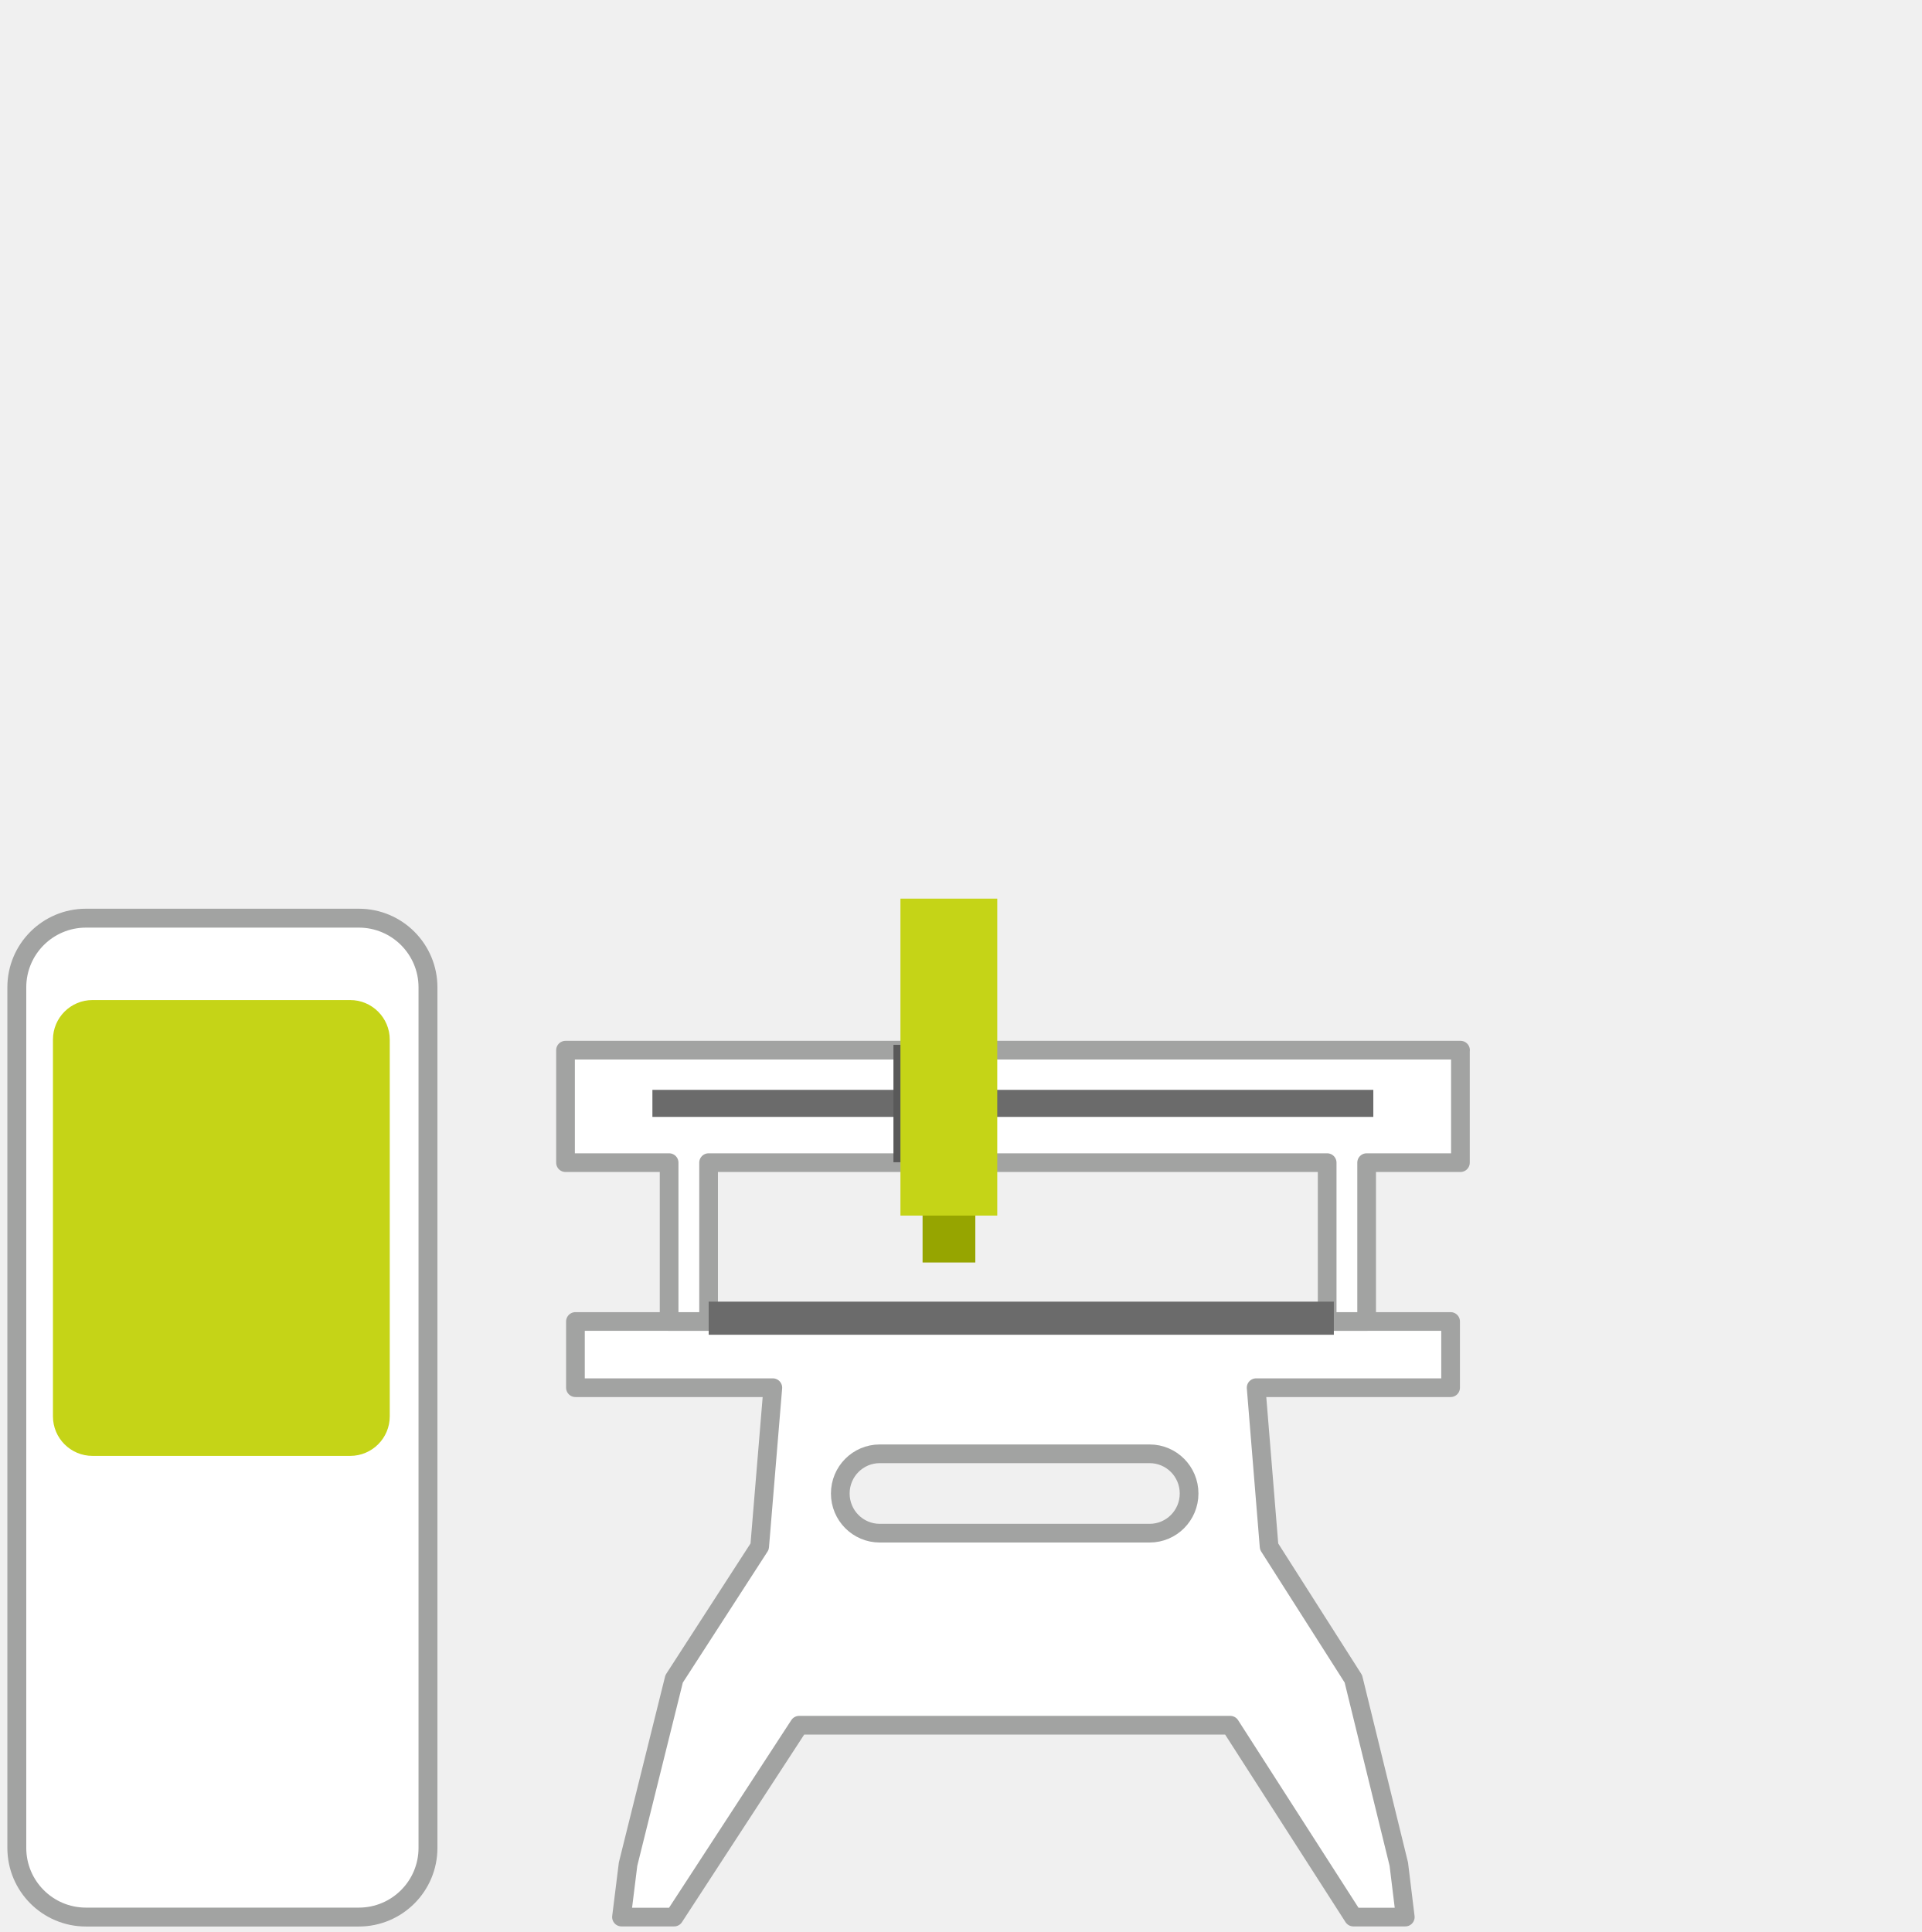
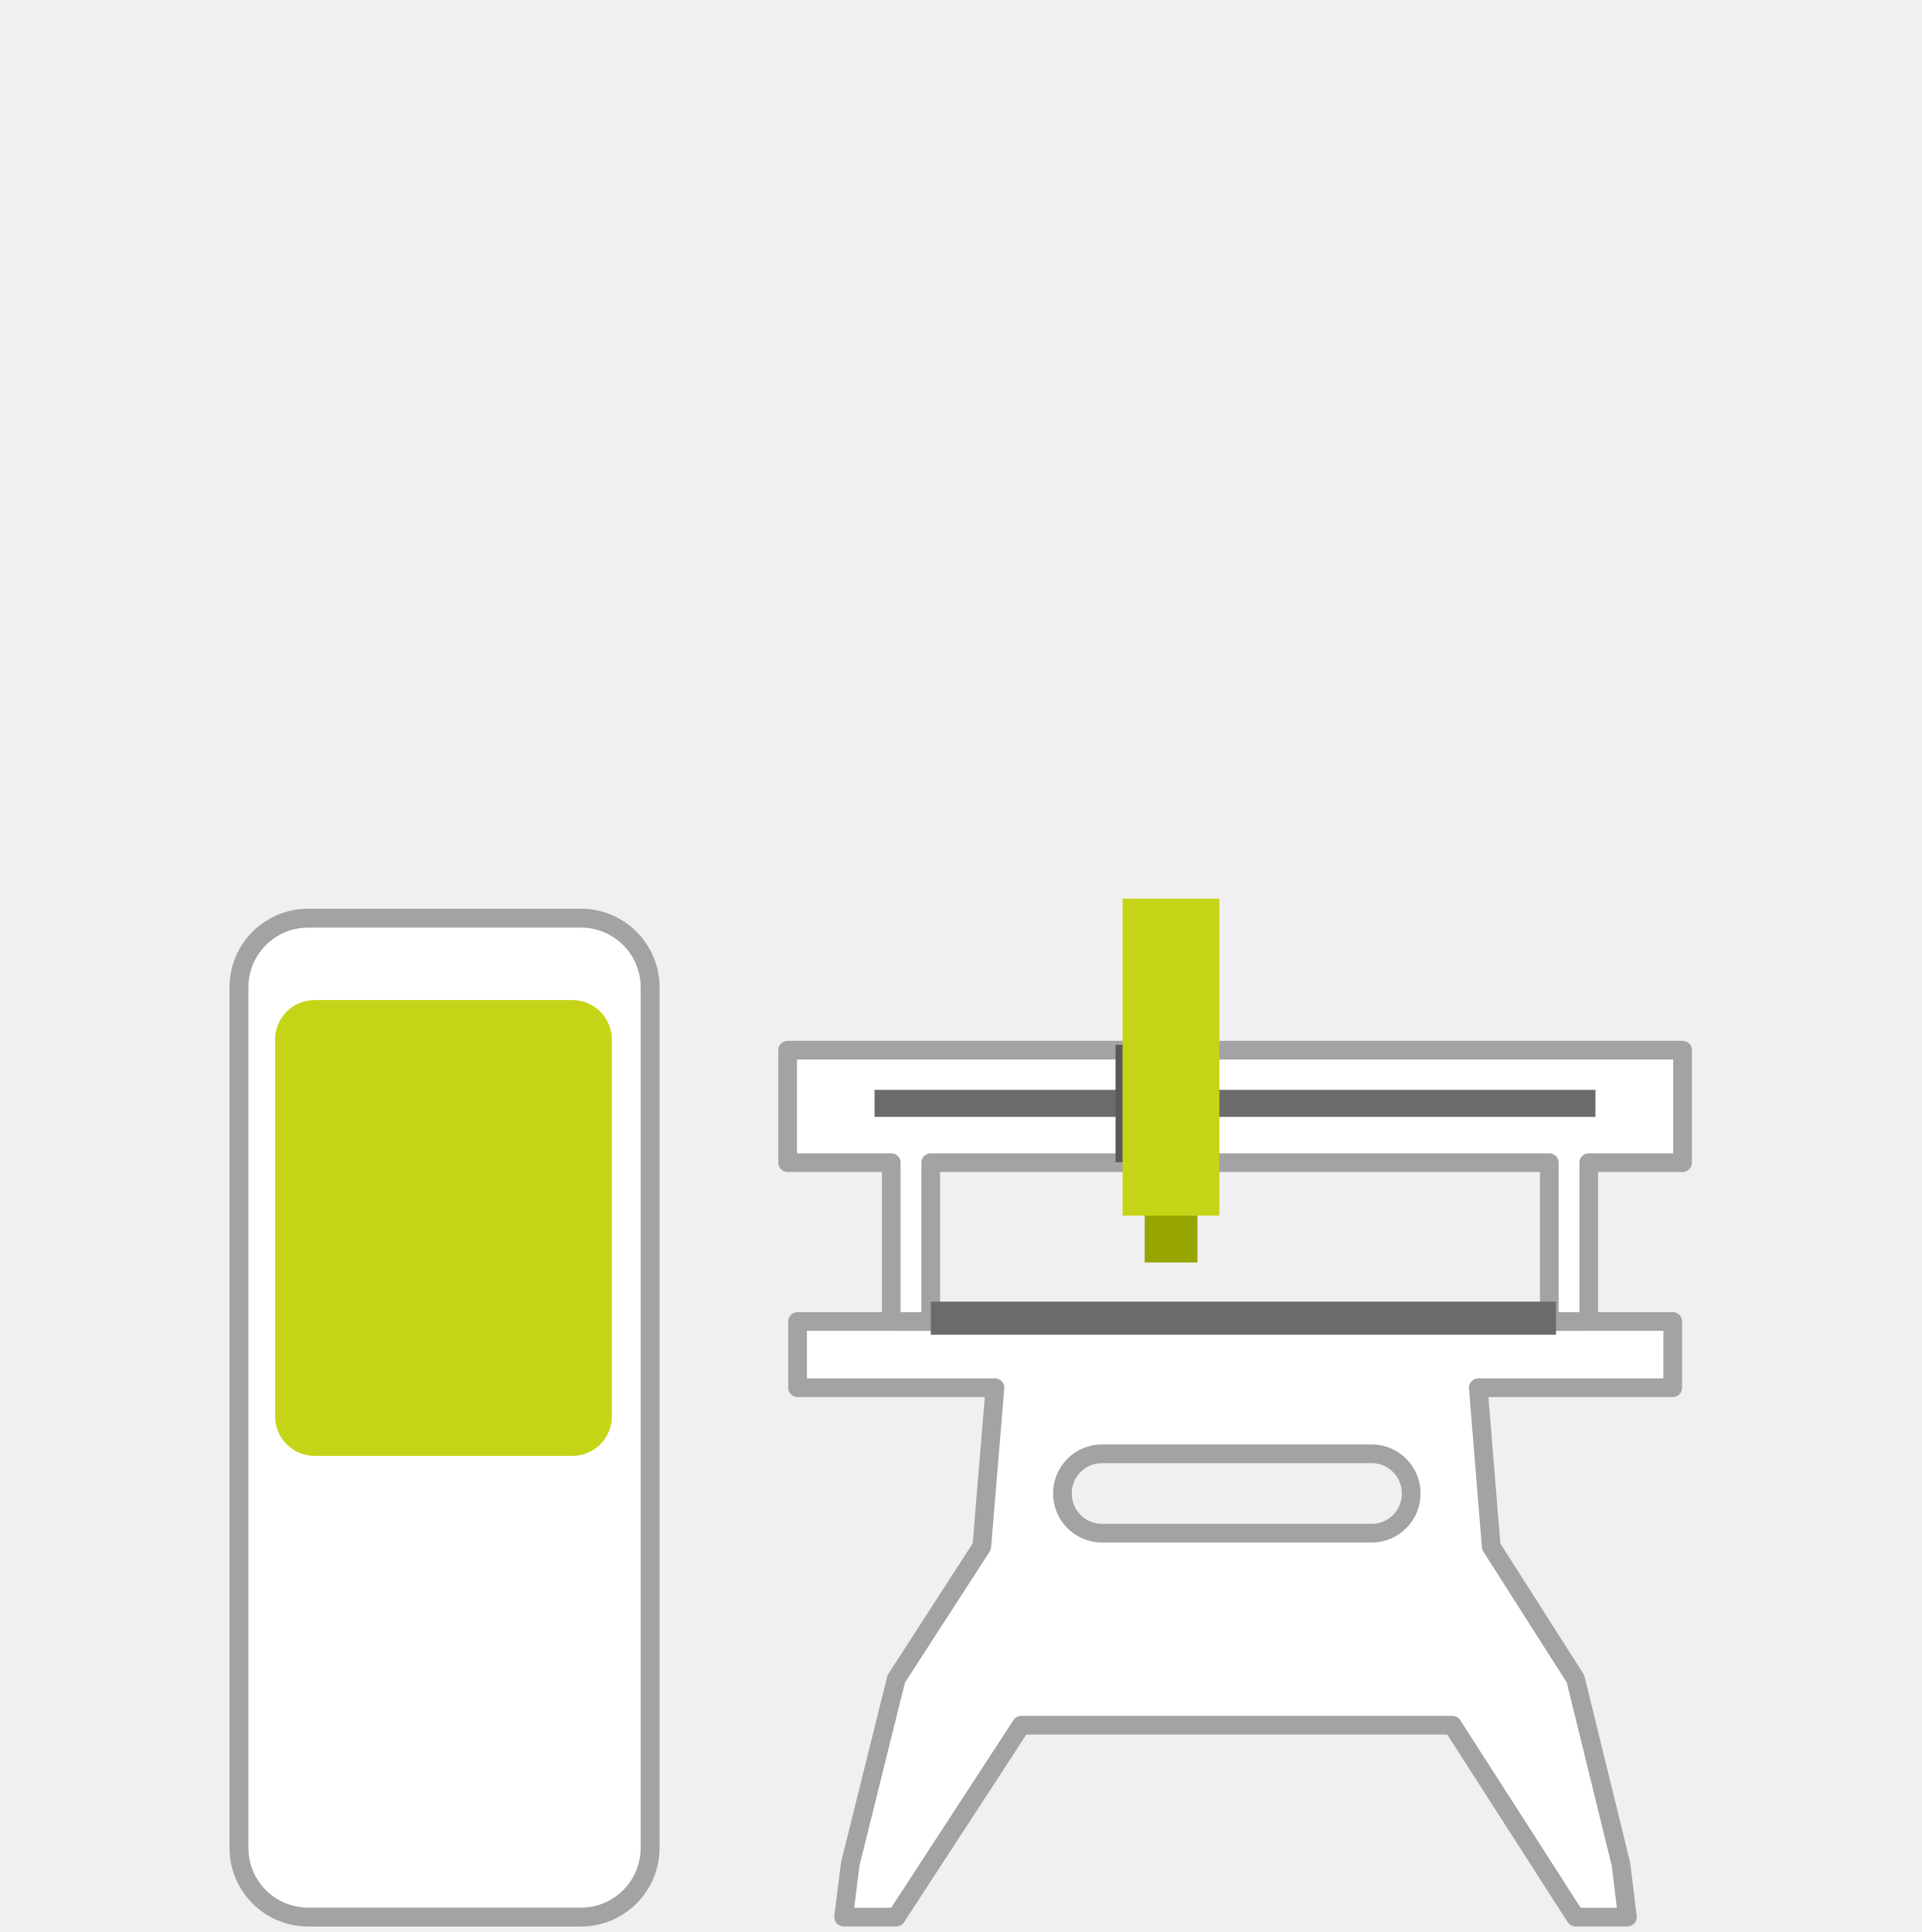
<svg xmlns="http://www.w3.org/2000/svg" id="Layer_1" version="1.1" viewBox="0 0 184 185">
  <defs>
    <style>
      .st0 {
        fill: #96a500;
      }

      .st1 {
        fill: #595959;
      }

      .st2 {
        stroke-linecap: round;
        stroke-linejoin: round;
        stroke-width: 1.79px;
      }

      .st2, .st3 {
        fill: #fff;
        stroke: #a2a3a2;
      }

      .st4 {
        fill: #c5d417;
      }

      .st5 {
        fill: #6b6b6b;
      }

      .st3 {
        stroke-miterlimit: 10;
        stroke-width: 1.81px;
      }
    </style>
  </defs>
-   <path class="st2" d="M138.9,126.54H55.1v6.34h18.9l-1.26,15.21-8.19,12.67-4.41,17.74-.63,5.07h5.04l11.97-18.37h41.28l11.79,18.37h4.97l-.62-5.07-4.35-17.74-8.07-12.67-1.24-15.21h18.62s0-6.34,0-6.34ZM110.08,146.81h-25.84c-2.09,0-3.78-1.7-3.78-3.8s1.69-3.8,3.78-3.8h25.84c2.09,0,3.78,1.7,3.78,3.8s-1.69,3.8-3.78,3.8Z" />
-   <path class="st0" d="M88.34,104.36v16.53h5.05v-16.53h-5.05Z" />
-   <path class="st2" d="M139.85,100.56H54.15v10.77h9.92v15.21h3.78v-15.21h59.23v15.21h3.78v-15.21h8.98v-10.77h.01Z" />
-   <path class="st5" d="M127.72,124.64h-59.86v3.17h59.86v-3.17Z" />
-   <path class="st5" d="M131.5,104.36H62.47v2.59h69.03v-2.59Z" />
-   <path class="st1" d="M86.48,100.05h-.93v11.24h.93v-11.24Z" />
-   <path class="st4" d="M86.22,86.05v30.35h9.27v-30.35h-9.27Z" />
-   <path id="Vector_5" class="st3" d="M34.36,87.92H8.23c-3.65,0-6.62,2.96-6.62,6.62v82.41c0,3.65,2.96,6.62,6.62,6.62h26.13c3.65,0,6.62-2.96,6.62-6.62v-82.41c0-3.65-2.96-6.62-6.62-6.62Z" />
-   <path id="Vector_11" class="st4" d="M5.07,135.62v-36.07c0-2.1,1.7-3.79,3.79-3.79h24.67c2.09,0,3.79,1.7,3.79,3.79v36.07c0,2.1-1.7,3.79-3.79,3.79H8.86c-2.1,0-3.79-1.7-3.79-3.79Z" />
+   <path class="st2" d="M160.17,126.54h-83.8v6.34h18.9l-1.26,15.21-8.19,12.67-4.41,17.74-.63,5.07h5.04l11.97-18.37h41.28l11.79,18.37h4.97l-.62-5.07-4.35-17.74-8.07-12.67-1.24-15.21h18.62v-6.34ZM131.35,146.81h-25.84c-2.09,0-3.78-1.7-3.78-3.8s1.69-3.8,3.78-3.8h25.84c2.09,0,3.78,1.7,3.78,3.8s-1.69,3.8-3.78,3.8Z" />
+   <path class="st0" d="M109.61,104.36v16.53h5.05v-16.53h-5.05Z" />
+   <path class="st2" d="M161.12,100.56h-85.7v10.77h9.92v15.21h3.78v-15.21h59.23v15.21h3.78v-15.21h8.98v-10.77h.01Z" />
+   <path class="st5" d="M148.99,124.64h-59.86v3.17h59.86v-3.17Z" />
+   <path class="st5" d="M152.77,104.36h-69.03v2.59h69.03v-2.59Z" />
+   <path class="st1" d="M107.75,100.05h-.93v11.24h.93v-11.24Z" />
+   <path class="st4" d="M107.49,86.05v30.35h9.27v-30.35h-9.27Z" />
+   <path id="Vector_5" class="st3" d="M55.63,87.92h-26.13c-3.65,0-6.62,2.96-6.62,6.62v82.41c0,3.65,2.96,6.62,6.62,6.62h26.13c3.65,0,6.62-2.96,6.62-6.62v-82.41c0-3.65-2.96-6.62-6.62-6.62Z" />
+   <path id="Vector_11" class="st4" d="M26.34,135.62v-36.07c0-2.1,1.7-3.79,3.79-3.79h24.67c2.09,0,3.79,1.7,3.79,3.79v36.07c0,2.1-1.7,3.79-3.79,3.79h-24.67c-2.1,0-3.79-1.7-3.79-3.79Z" />
</svg>
